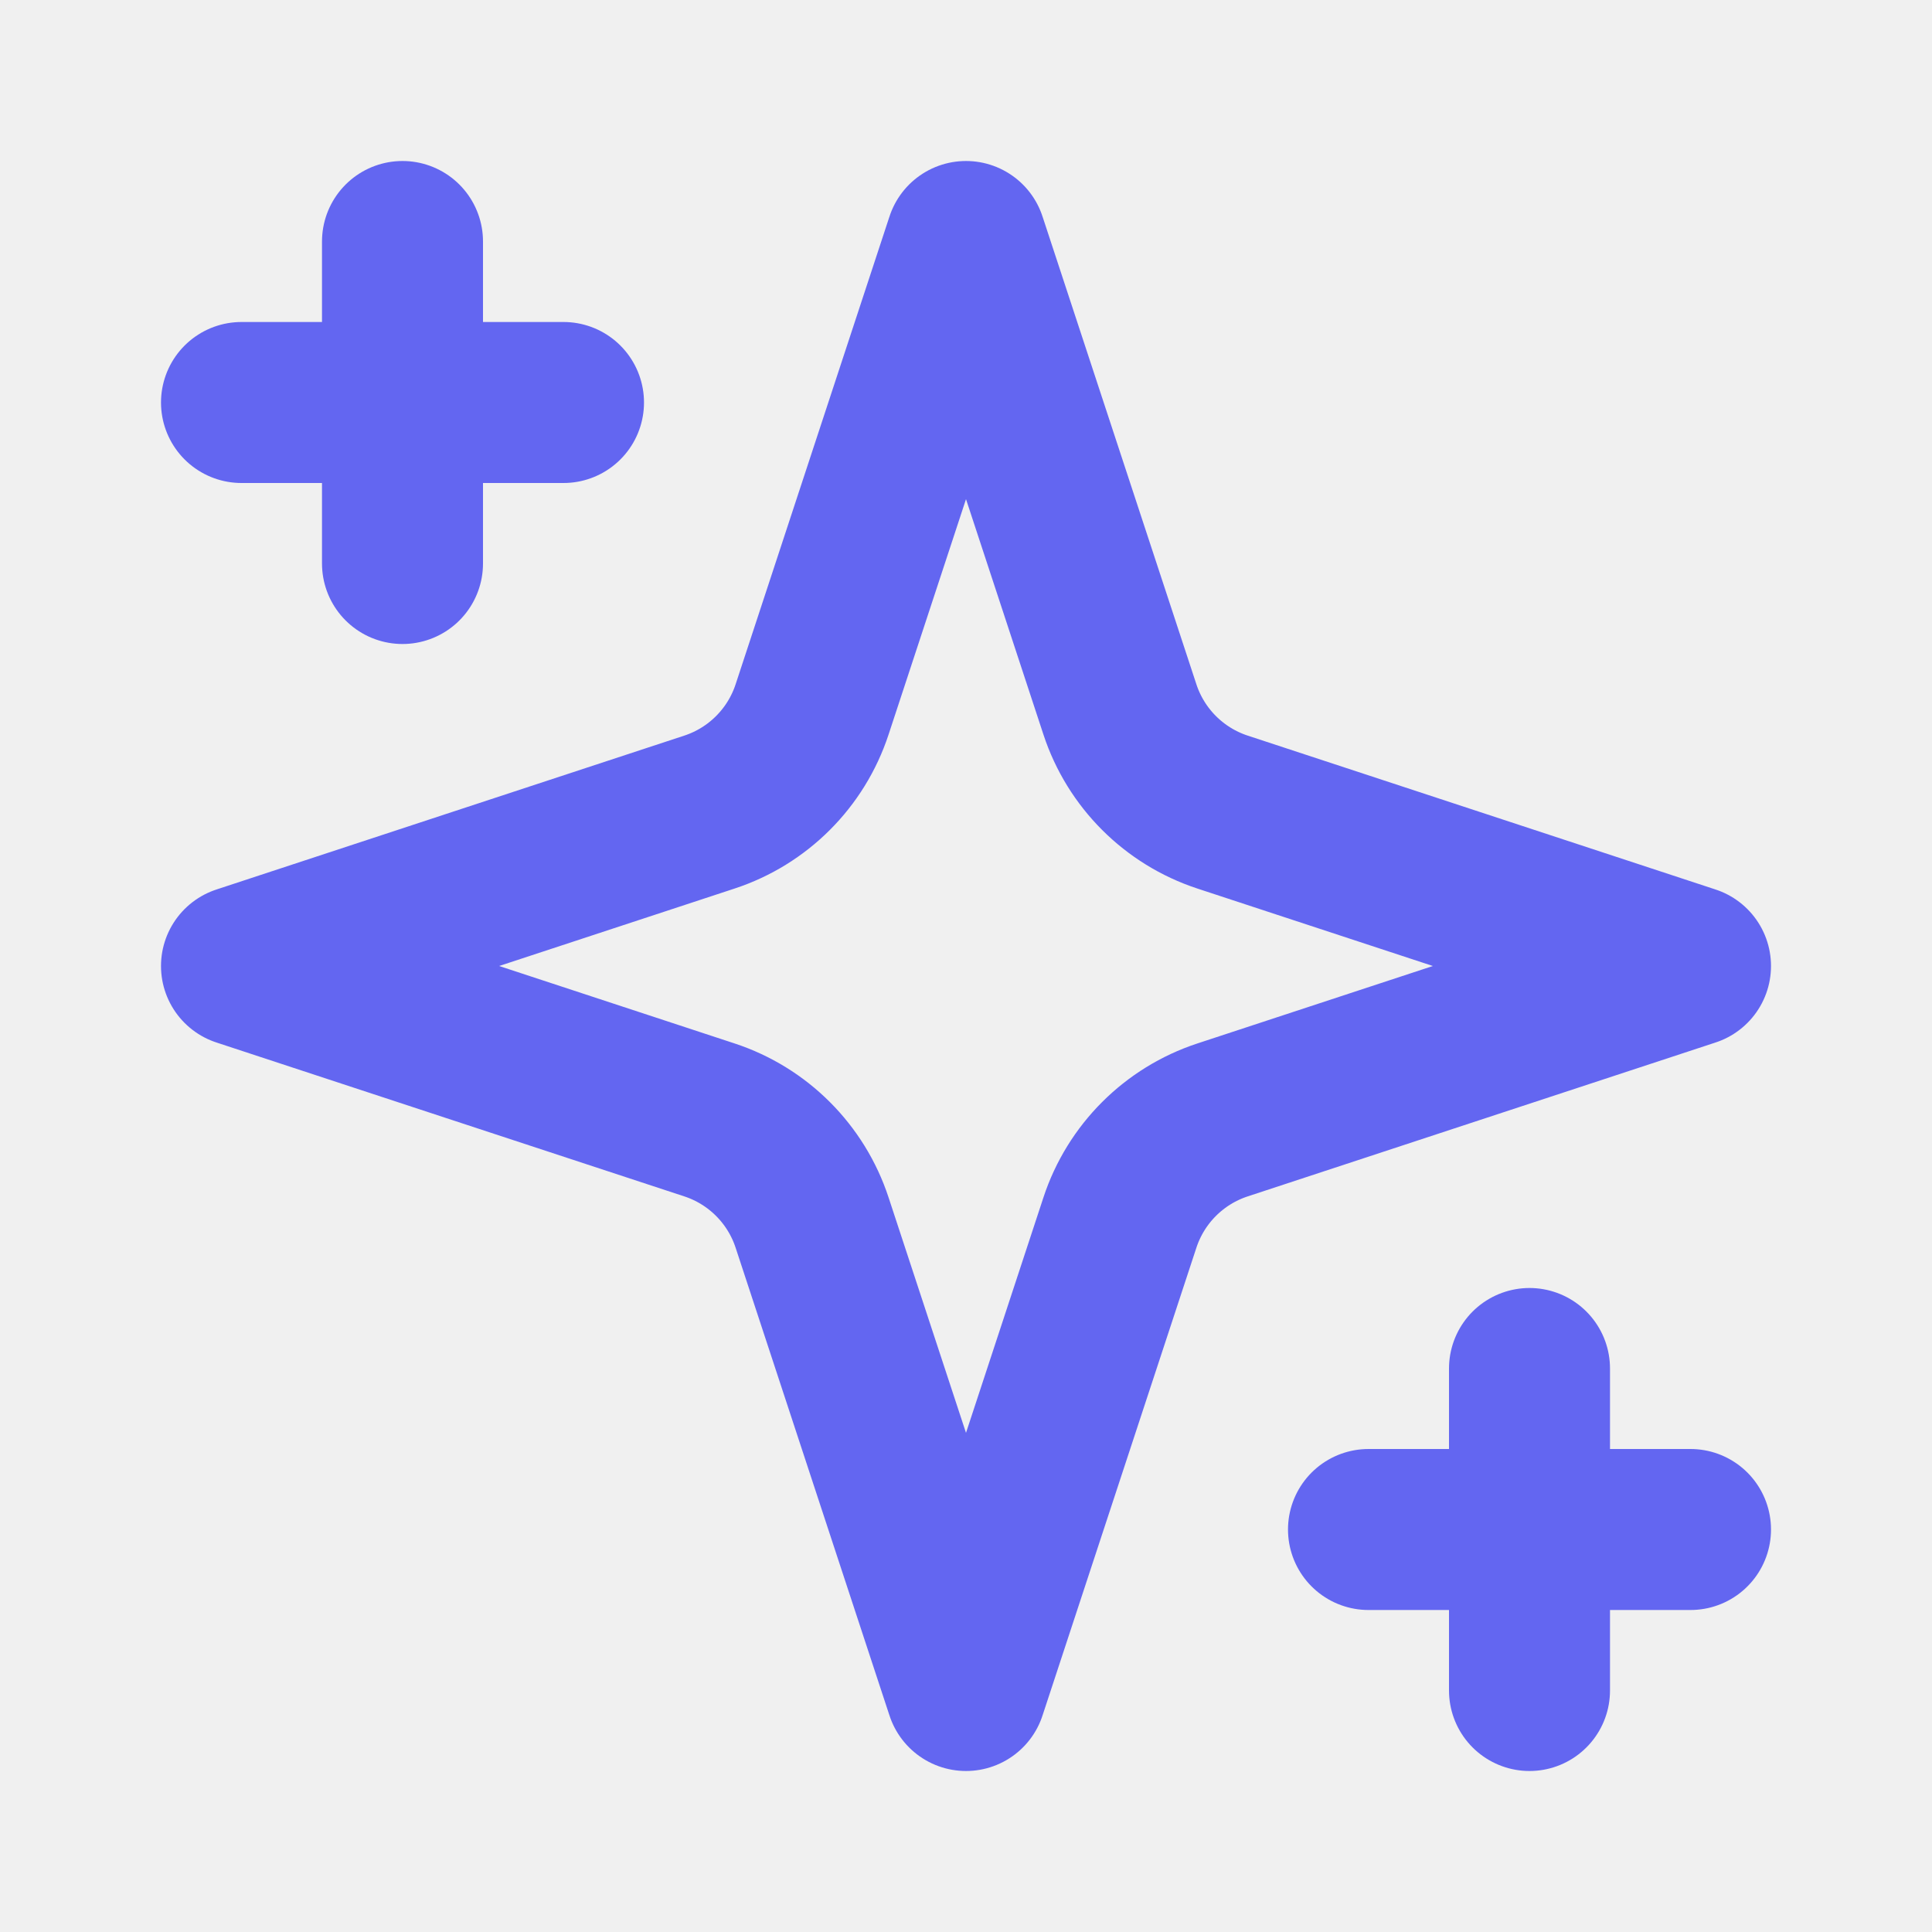
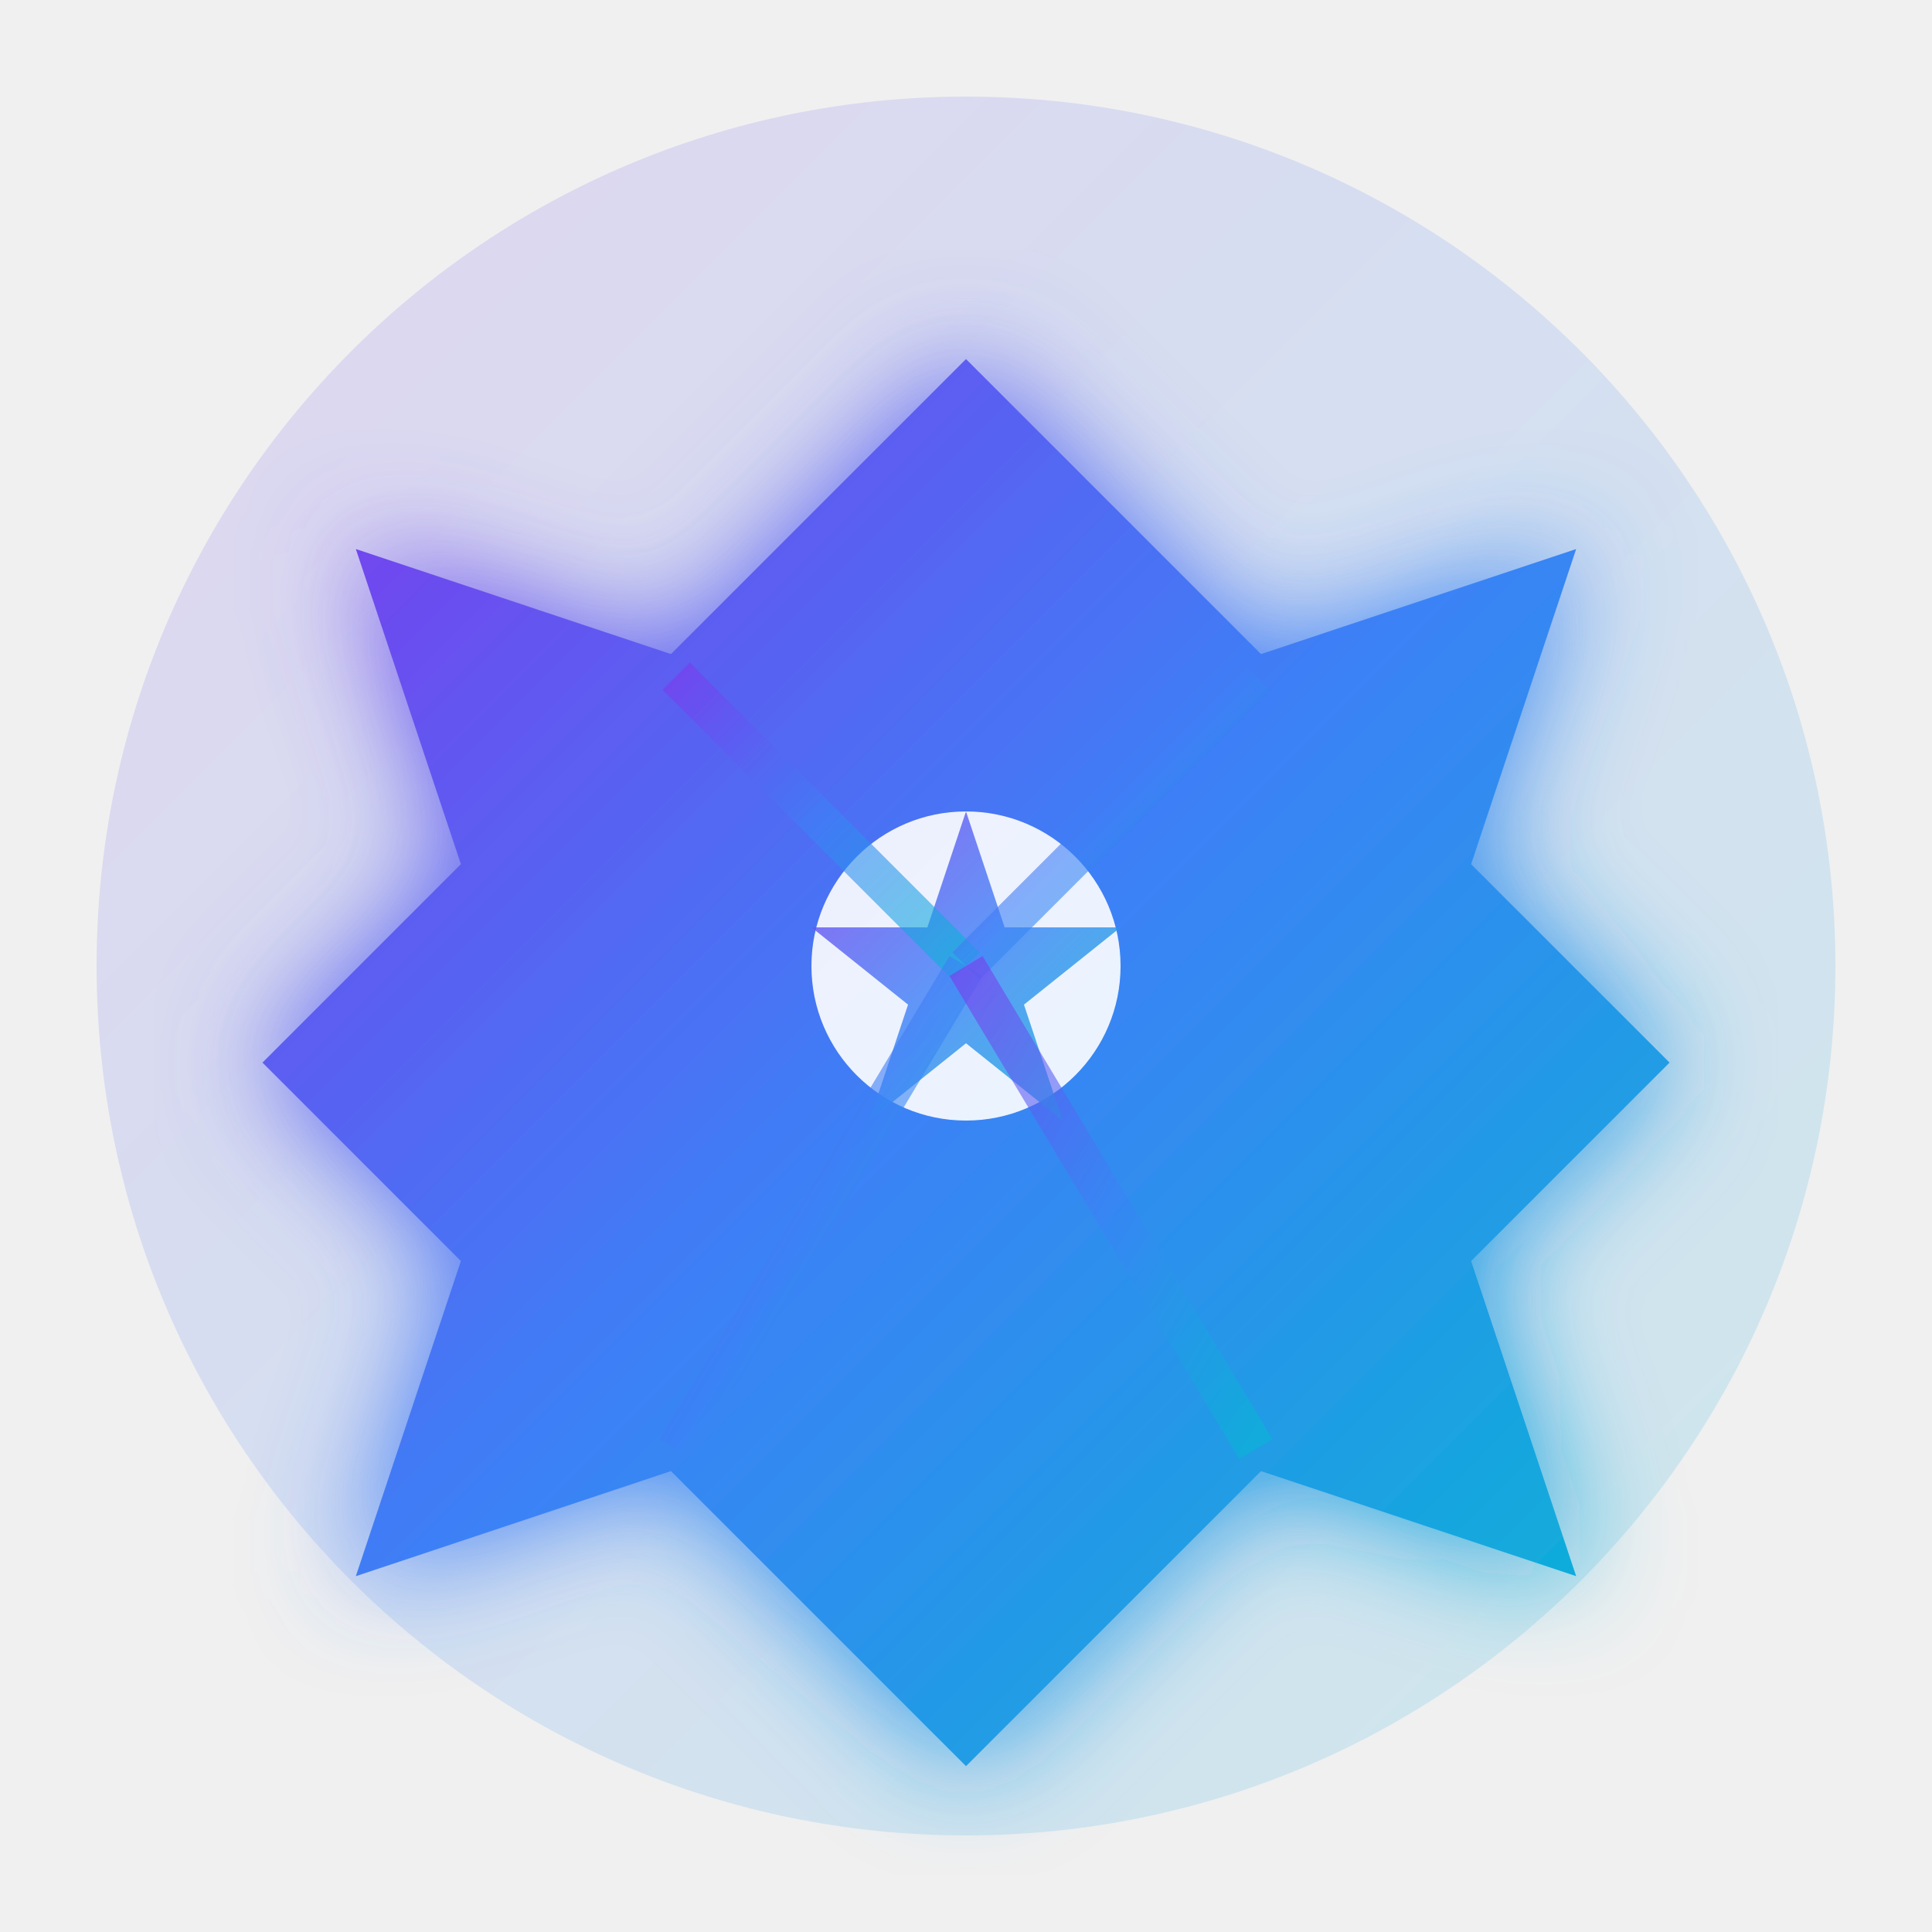
- <svg xmlns="http://www.w3.org/2000/svg" viewBox="0 0 24 24" fill="none" stroke="#6366f1" stroke-width="2" stroke-linecap="round" stroke-linejoin="round">
-   <path d="m12 3-1.912 5.813a2 2 0 0 1-1.275 1.275L3 12l5.813 1.912a2 2 0 0 1 1.275 1.275L12 21l1.912-5.813a2 2 0 0 1 1.275-1.275L21 12l-5.813-1.912a2 2 0 0 1-1.275-1.275L12 3Z" />
-   <path d="M5 3v4" />
-   <path d="M19 17v4" />
-   <path d="M3 5h4" />
-   <path d="M17 19h4" />
+ <svg xmlns="http://www.w3.org/2000/svg" viewBox="0 0 100 100" fill="none">
+   <defs>
+     <linearGradient id="logoGradient" x1="0%" y1="0%" x2="100%" y2="100%">
+       <stop offset="0%" style="stop-color:#7c3aed;stop-opacity:1" />
+       <stop offset="50%" style="stop-color:#3b82f6;stop-opacity:1" />
+       <stop offset="100%" style="stop-color:#06b6d4;stop-opacity:1" />
+     </linearGradient>
+     <filter id="glow">
+       <feGaussianBlur stdDeviation="3" result="coloredBlur" />
+       <feMerge>
+         <feMergeNode in="coloredBlur" />
+         <feMergeNode in="SourceGraphic" />
+       </feMerge>
+     </filter>
+   </defs>
+   <circle cx="50" cy="50" r="45" fill="url(#logoGradient)" opacity="0.15" />
+   <path d="M50 20 L65 35 L80 30 L75 45 L85 55 L75 65 L80 80 L65 75 L50 90 L35 75 L20 80 L25 65 L15 55 L25 45 L20 30 L35 35 Z" fill="url(#logoGradient)" filter="url(#glow)" stroke="url(#logoGradient)" stroke-width="2" />
+   <circle cx="50" cy="50" r="8" fill="white" opacity="0.9" />
+   <path d="M50 42 L52 48 L58 48 L53 52 L55 58 L50 54 L45 58 L47 52 L42 48 L48 48 Z" fill="url(#logoGradient)" opacity="0.8" />
+   <line x1="35" y1="35" x2="50" y2="50" stroke="url(#logoGradient)" stroke-width="2" opacity="0.6" />
+   <line x1="65" y1="35" x2="50" y2="50" stroke="url(#logoGradient)" stroke-width="2" opacity="0.6" />
+   <line x1="35" y1="75" x2="50" y2="50" stroke="url(#logoGradient)" stroke-width="2" opacity="0.6" />
+   <line x1="65" y1="75" x2="50" y2="50" stroke="url(#logoGradient)" stroke-width="2" opacity="0.6" />
</svg>
